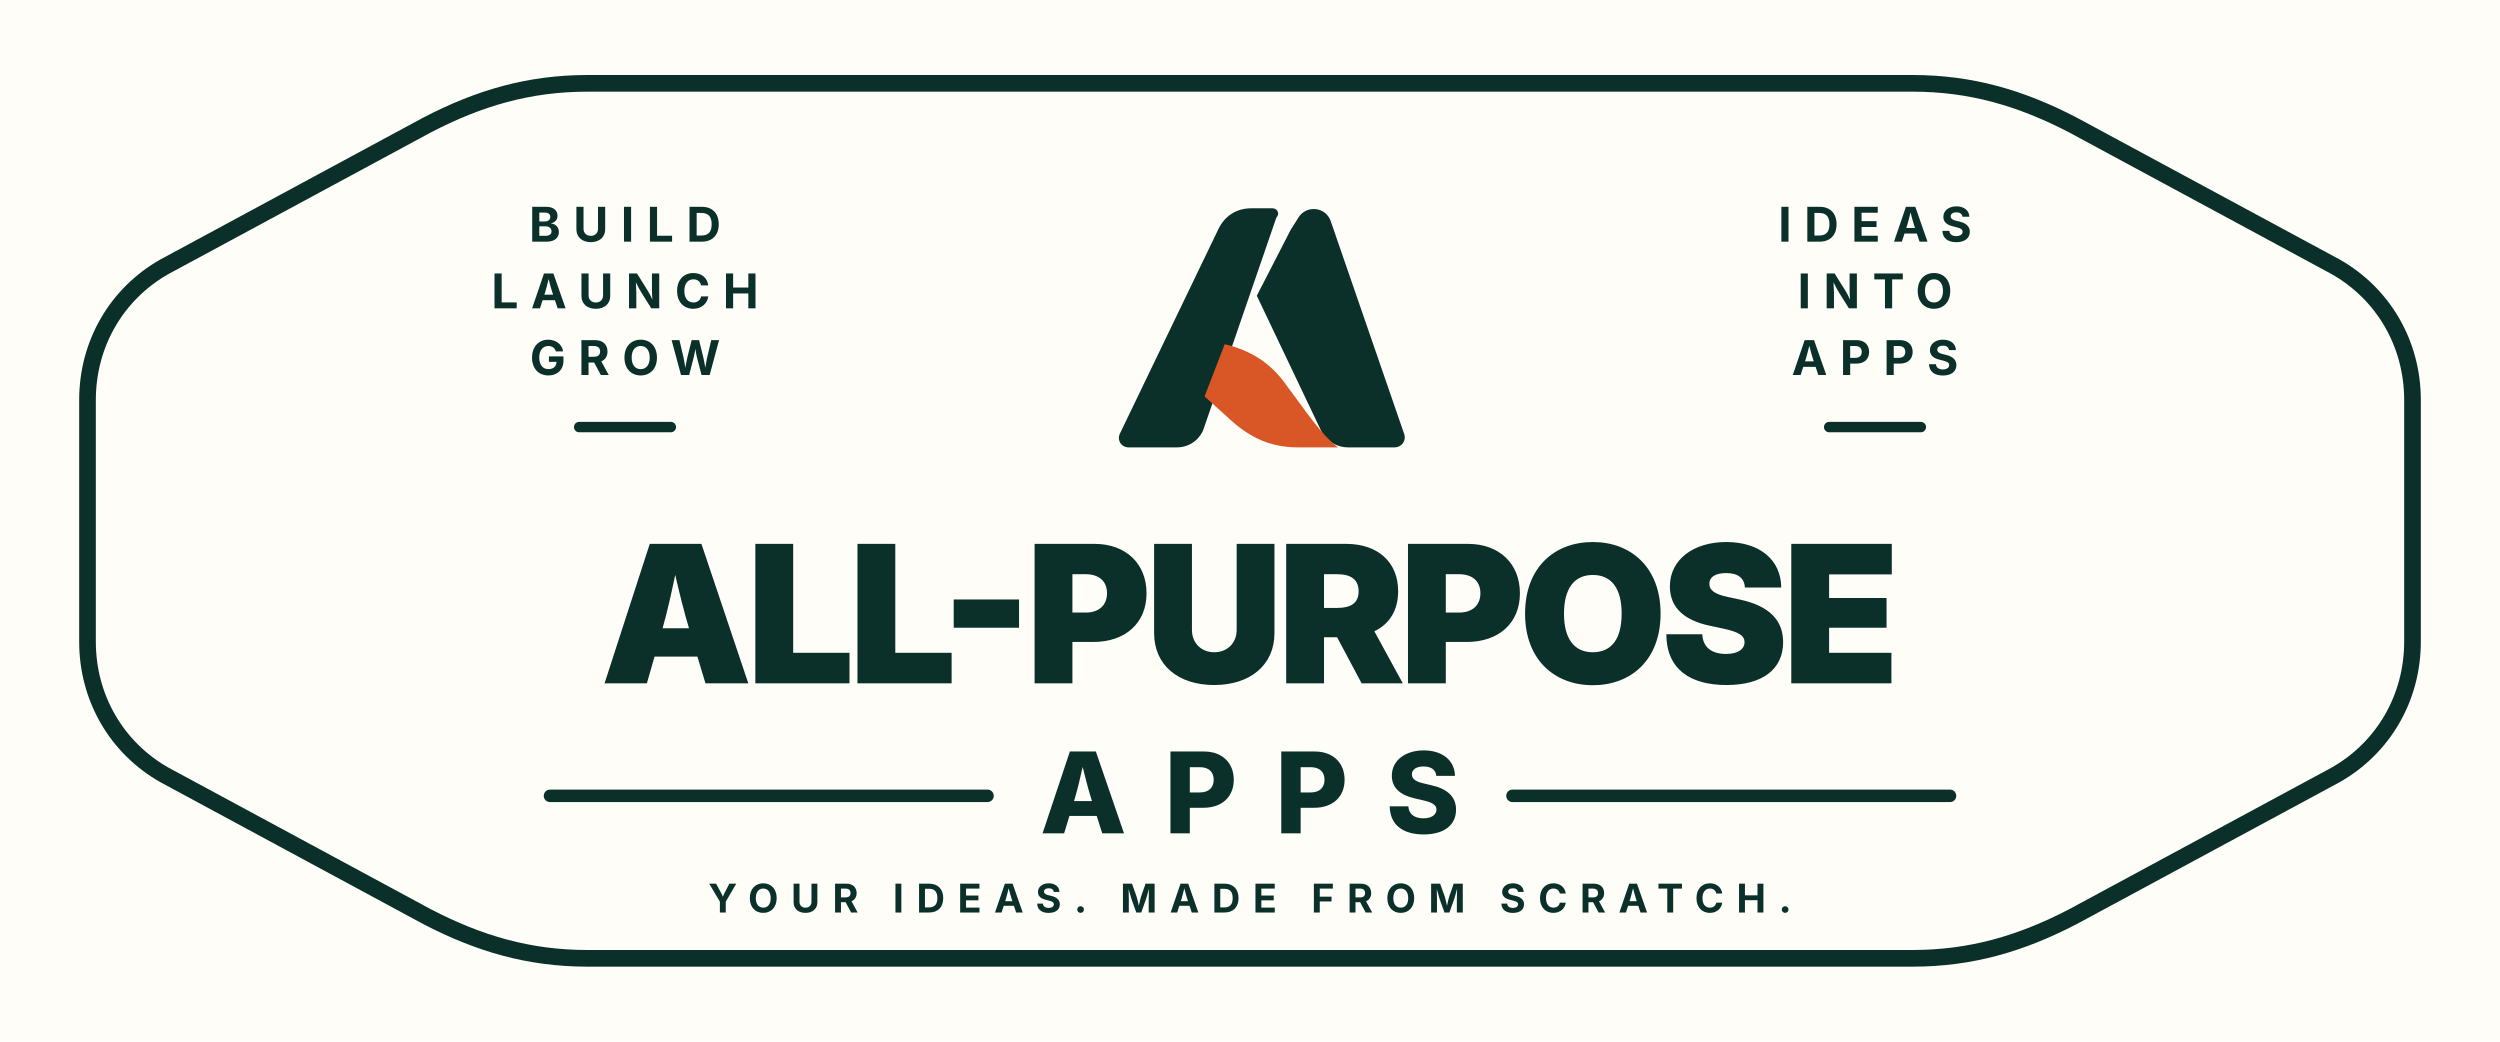
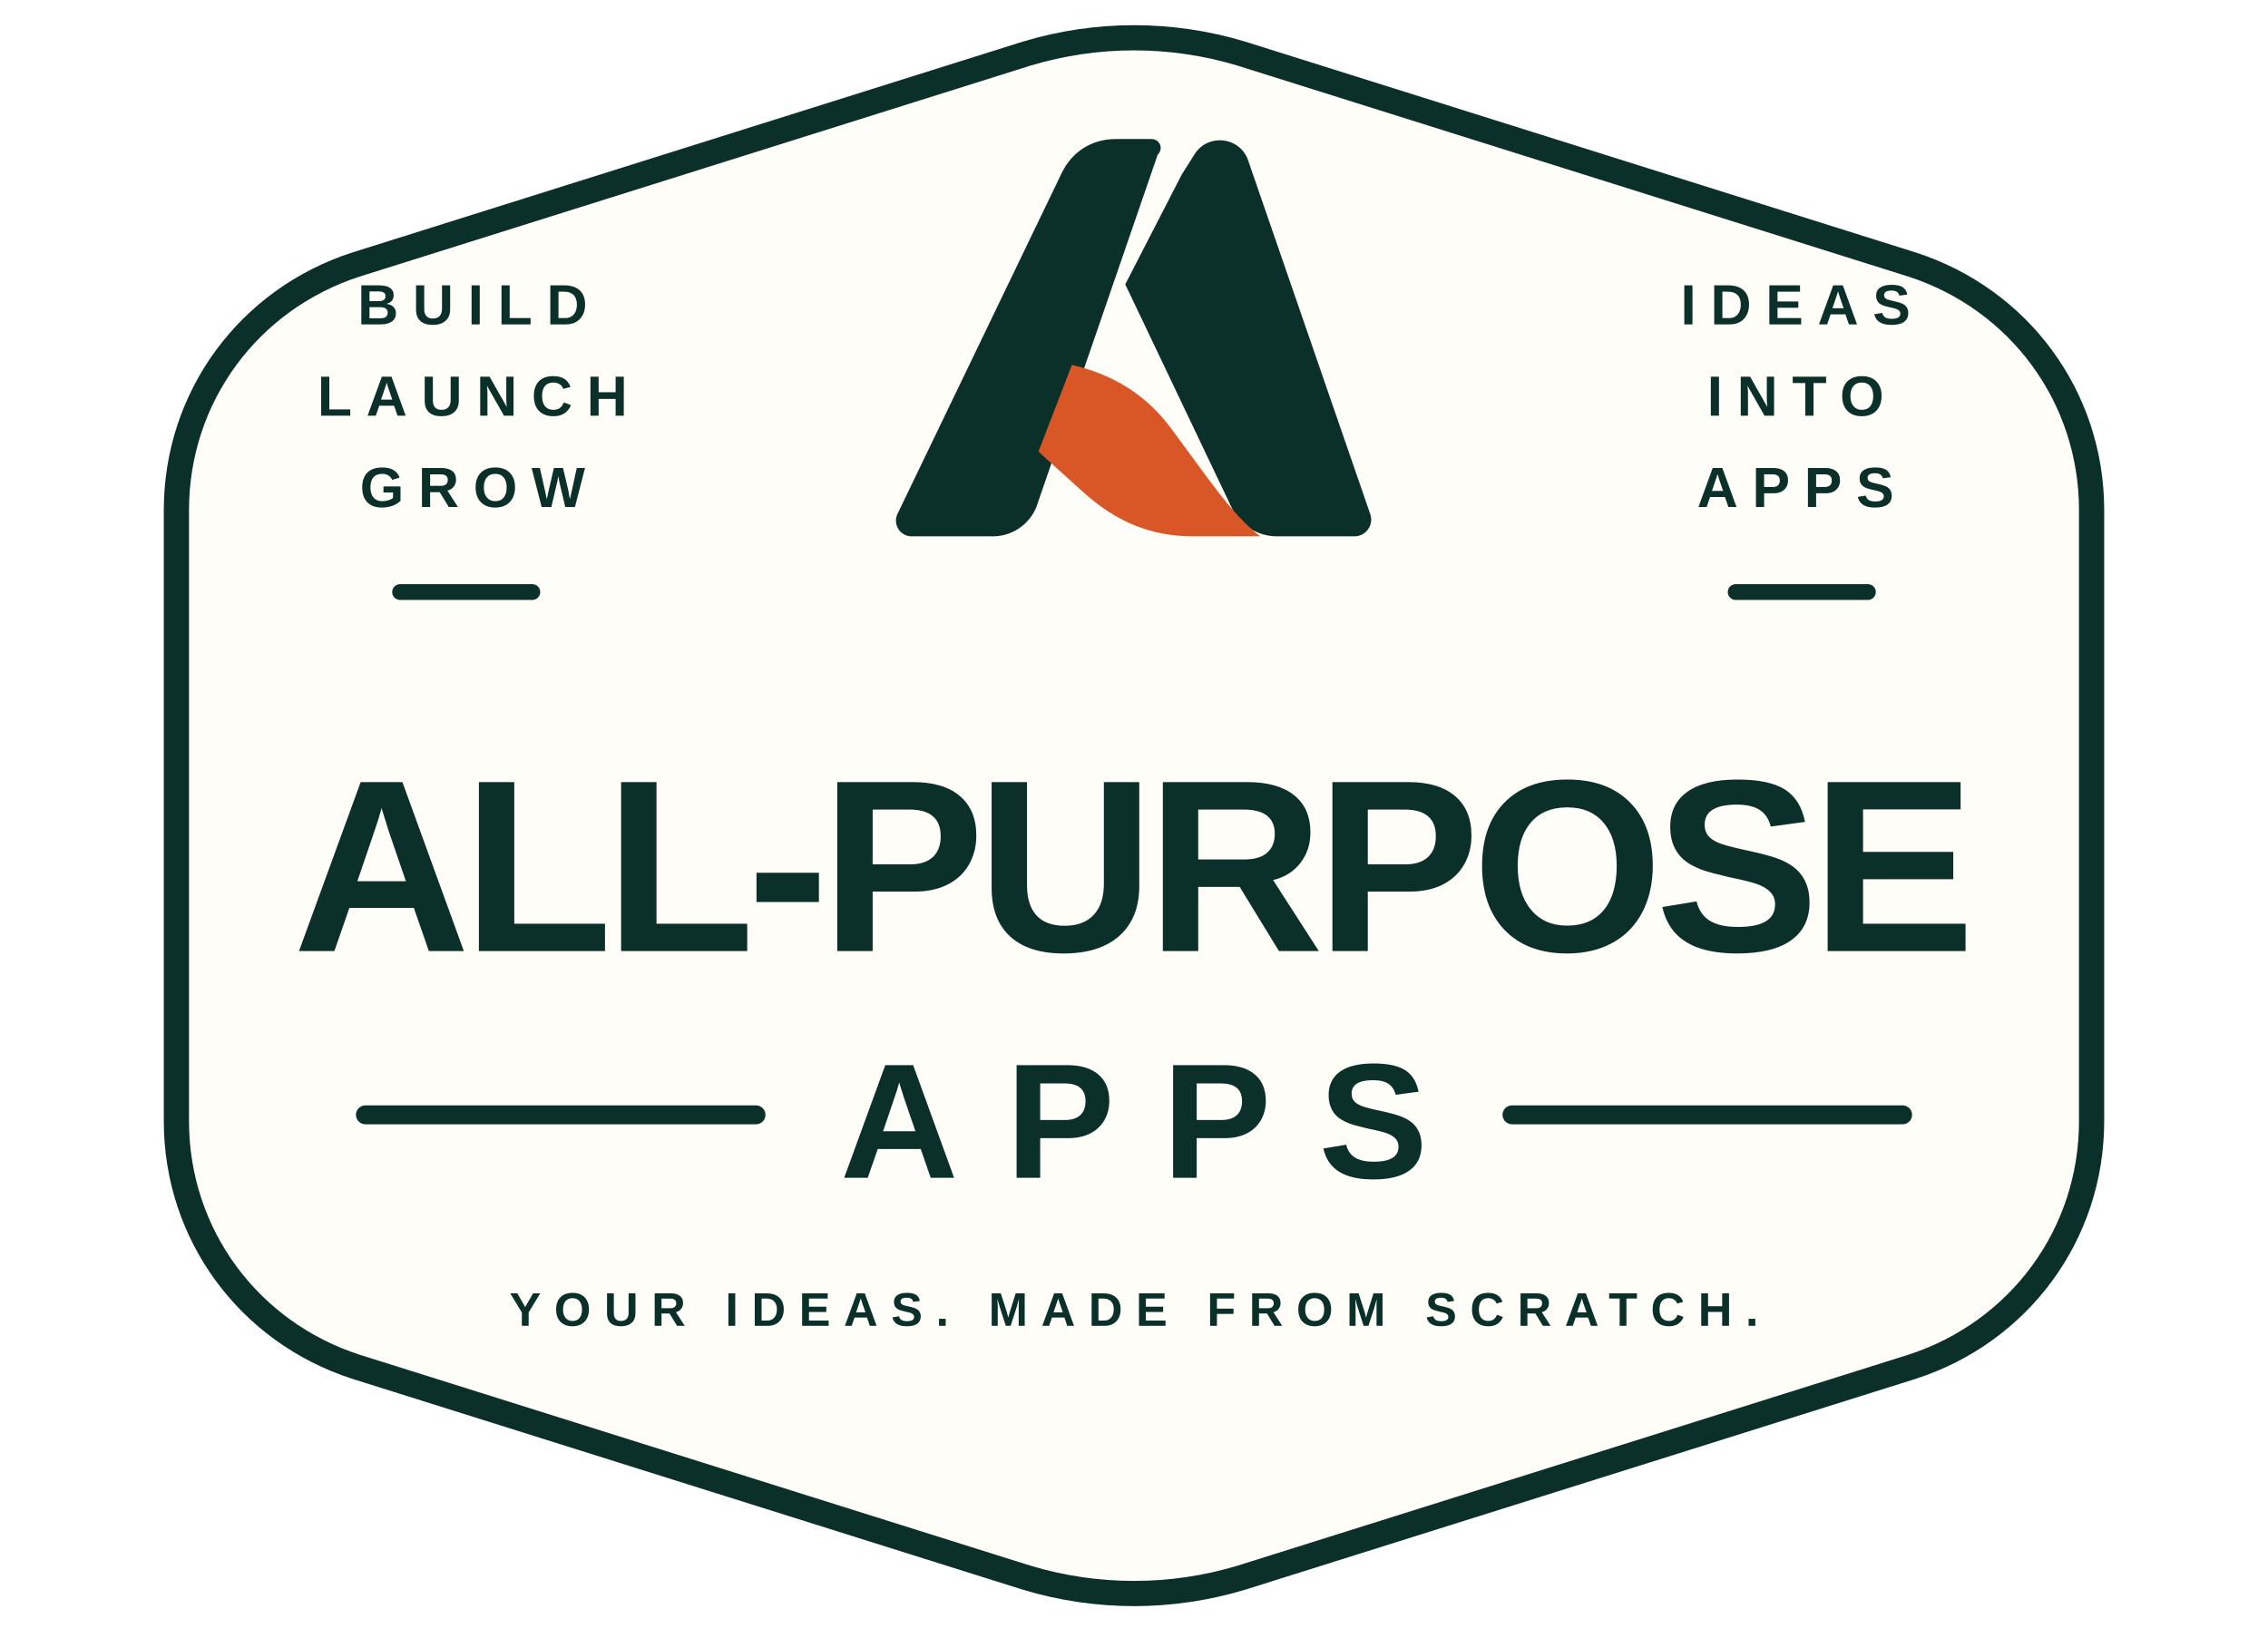
- <svg xmlns="http://www.w3.org/2000/svg" viewBox="0 0 1200 500" role="img" aria-labelledby="title description">
-   <rect width="1200" height="500" fill="#fffdf7" />
-   <path d="M282 40H918c28 0 52 7 77 20l126 68c23 13 37 37 37 64v116c0 27-14 51-37 64l-126 68c-25 13-49 20-77 20H282c-28 0-52-7-77-20L79 372c-23-13-37-37-37-64V192c0-27 14-51 37-64l126-68c25-13 49-20 77-20Z" fill="none" stroke="#0b3029" stroke-width="8" />
-   <g fill="#0b3029" font-family="Inter, Arial, sans-serif" font-weight="750" letter-spacing="6" text-anchor="middle">
-     <text x="300" y="116" font-size="23">BUILD</text>
-     <text x="300" y="148" font-size="23">LAUNCH</text>
-     <text x="300" y="180" font-size="23">GROW</text>
-     <text x="900" y="116" font-size="23">IDEAS</text>
-     <text x="900" y="148" font-size="23">INTO</text>
-     <text x="900" y="180" font-size="23">APPS</text>
+ <svg xmlns="http://www.w3.org/2000/svg" viewBox="0 0 720 520" role="img" aria-labelledby="title description">
+   <path d="M326 17a118 118 0 0 1 68 0l213 67c34 11 57 42 57 78v194c0 36-23 67-57 78l-213 67a118 118 0 0 1-68 0l-213-67c-34-11-57-42-57-78V162c0-36 23-67 57-78l213-67Z" fill="#fffdf7" stroke="#0b3029" stroke-width="8" />
+   <g fill="#0b3029" font-family="Arial, sans-serif" font-size="18" font-weight="700" letter-spacing="4.5" text-anchor="middle">
+     <text x="150" y="103">BUILD</text>
+     <text x="150" y="132">LAUNCH</text>
+     <text x="150" y="161">GROW</text>
+     <text x="570" y="103">IDEAS</text>
+     <text x="570" y="132">INTO</text>
+     <text x="570" y="161">APPS</text>
  </g>
-   <g transform="translate(503 58) scale(3.02)">
+   <g transform="translate(247 -2) scale(3.32)">
    <path d="M11.4 49.8 27.1 17.2c1-2.1 2.9-3.3 5.2-3.3h3.4c.8 0 1.2.9.6 1.5L24.7 49.1a4.5 4.5 0 0 1-4.2 2.8h-7.8a1.5 1.5 0 0 1-1.3-2.1Z" fill="#0b3029" />
    <path d="m38.6 17.3 1.2-1.9c1.2-2 4.2-1.8 5.1.4l11.7 33.9a1.6 1.6 0 0 1-1.5 2.2h-7.4a4.8 4.8 0 0 1-4.4-2.9L33.2 27.8l5.4-10.5Z" fill="#0b3029" />
    <path d="M28.1 35.5c4.2 1 7.2 3 9.5 6.1 3.8 5.1 5.7 8.1 8.5 10.3h-6.4c-4.1 0-7.4-1.4-10.6-4.3l-4.2-3.8 3.2-8.3Z" fill="#d95727" />
  </g>
-   <path d="M278 205h44M878 205h44" stroke="#0b3029" stroke-width="5" stroke-linecap="round" />
-   <text x="600" y="328" fill="#0b3029" font-family="Arial Narrow, Inter, Arial, sans-serif" font-size="92" font-stretch="condensed" font-weight="850" letter-spacing="-3" text-anchor="middle">ALL-PURPOSE</text>
-   <path d="M264 382h210M726 382h210" stroke="#0b3029" stroke-width="6" stroke-linecap="round" />
-   <text x="600" y="400" fill="#0b3029" font-family="Inter, Arial, sans-serif" font-size="54" font-weight="760" letter-spacing="18" text-anchor="middle">APPS</text>
-   <text x="600" y="438" fill="#0b3029" font-family="Inter, Arial, sans-serif" font-size="19" font-weight="700" letter-spacing="6" text-anchor="middle">YOUR IDEAS. MADE FROM SCRATCH.</text>
+   <path d="M127 188h42M551 188h42" stroke="#0b3029" stroke-width="5" stroke-linecap="round" />
+   <text x="360" y="302" fill="#0b3029" font-family="Arial Narrow, Arial, sans-serif" font-size="78" font-stretch="condensed" font-weight="800" letter-spacing="-2.5" text-anchor="middle">ALL-PURPOSE</text>
+   <path d="M116 354h124M480 354h124" stroke="#0b3029" stroke-width="6" stroke-linecap="round" />
+   <text x="360" y="374" fill="#0b3029" font-family="Arial, sans-serif" font-size="52" font-weight="700" letter-spacing="15" text-anchor="middle">APPS</text>
+   <text x="360" y="421" fill="#0b3029" font-family="Arial, sans-serif" font-size="15" font-weight="700" letter-spacing="4.2" text-anchor="middle">YOUR IDEAS. MADE FROM SCRATCH.</text>
</svg>
